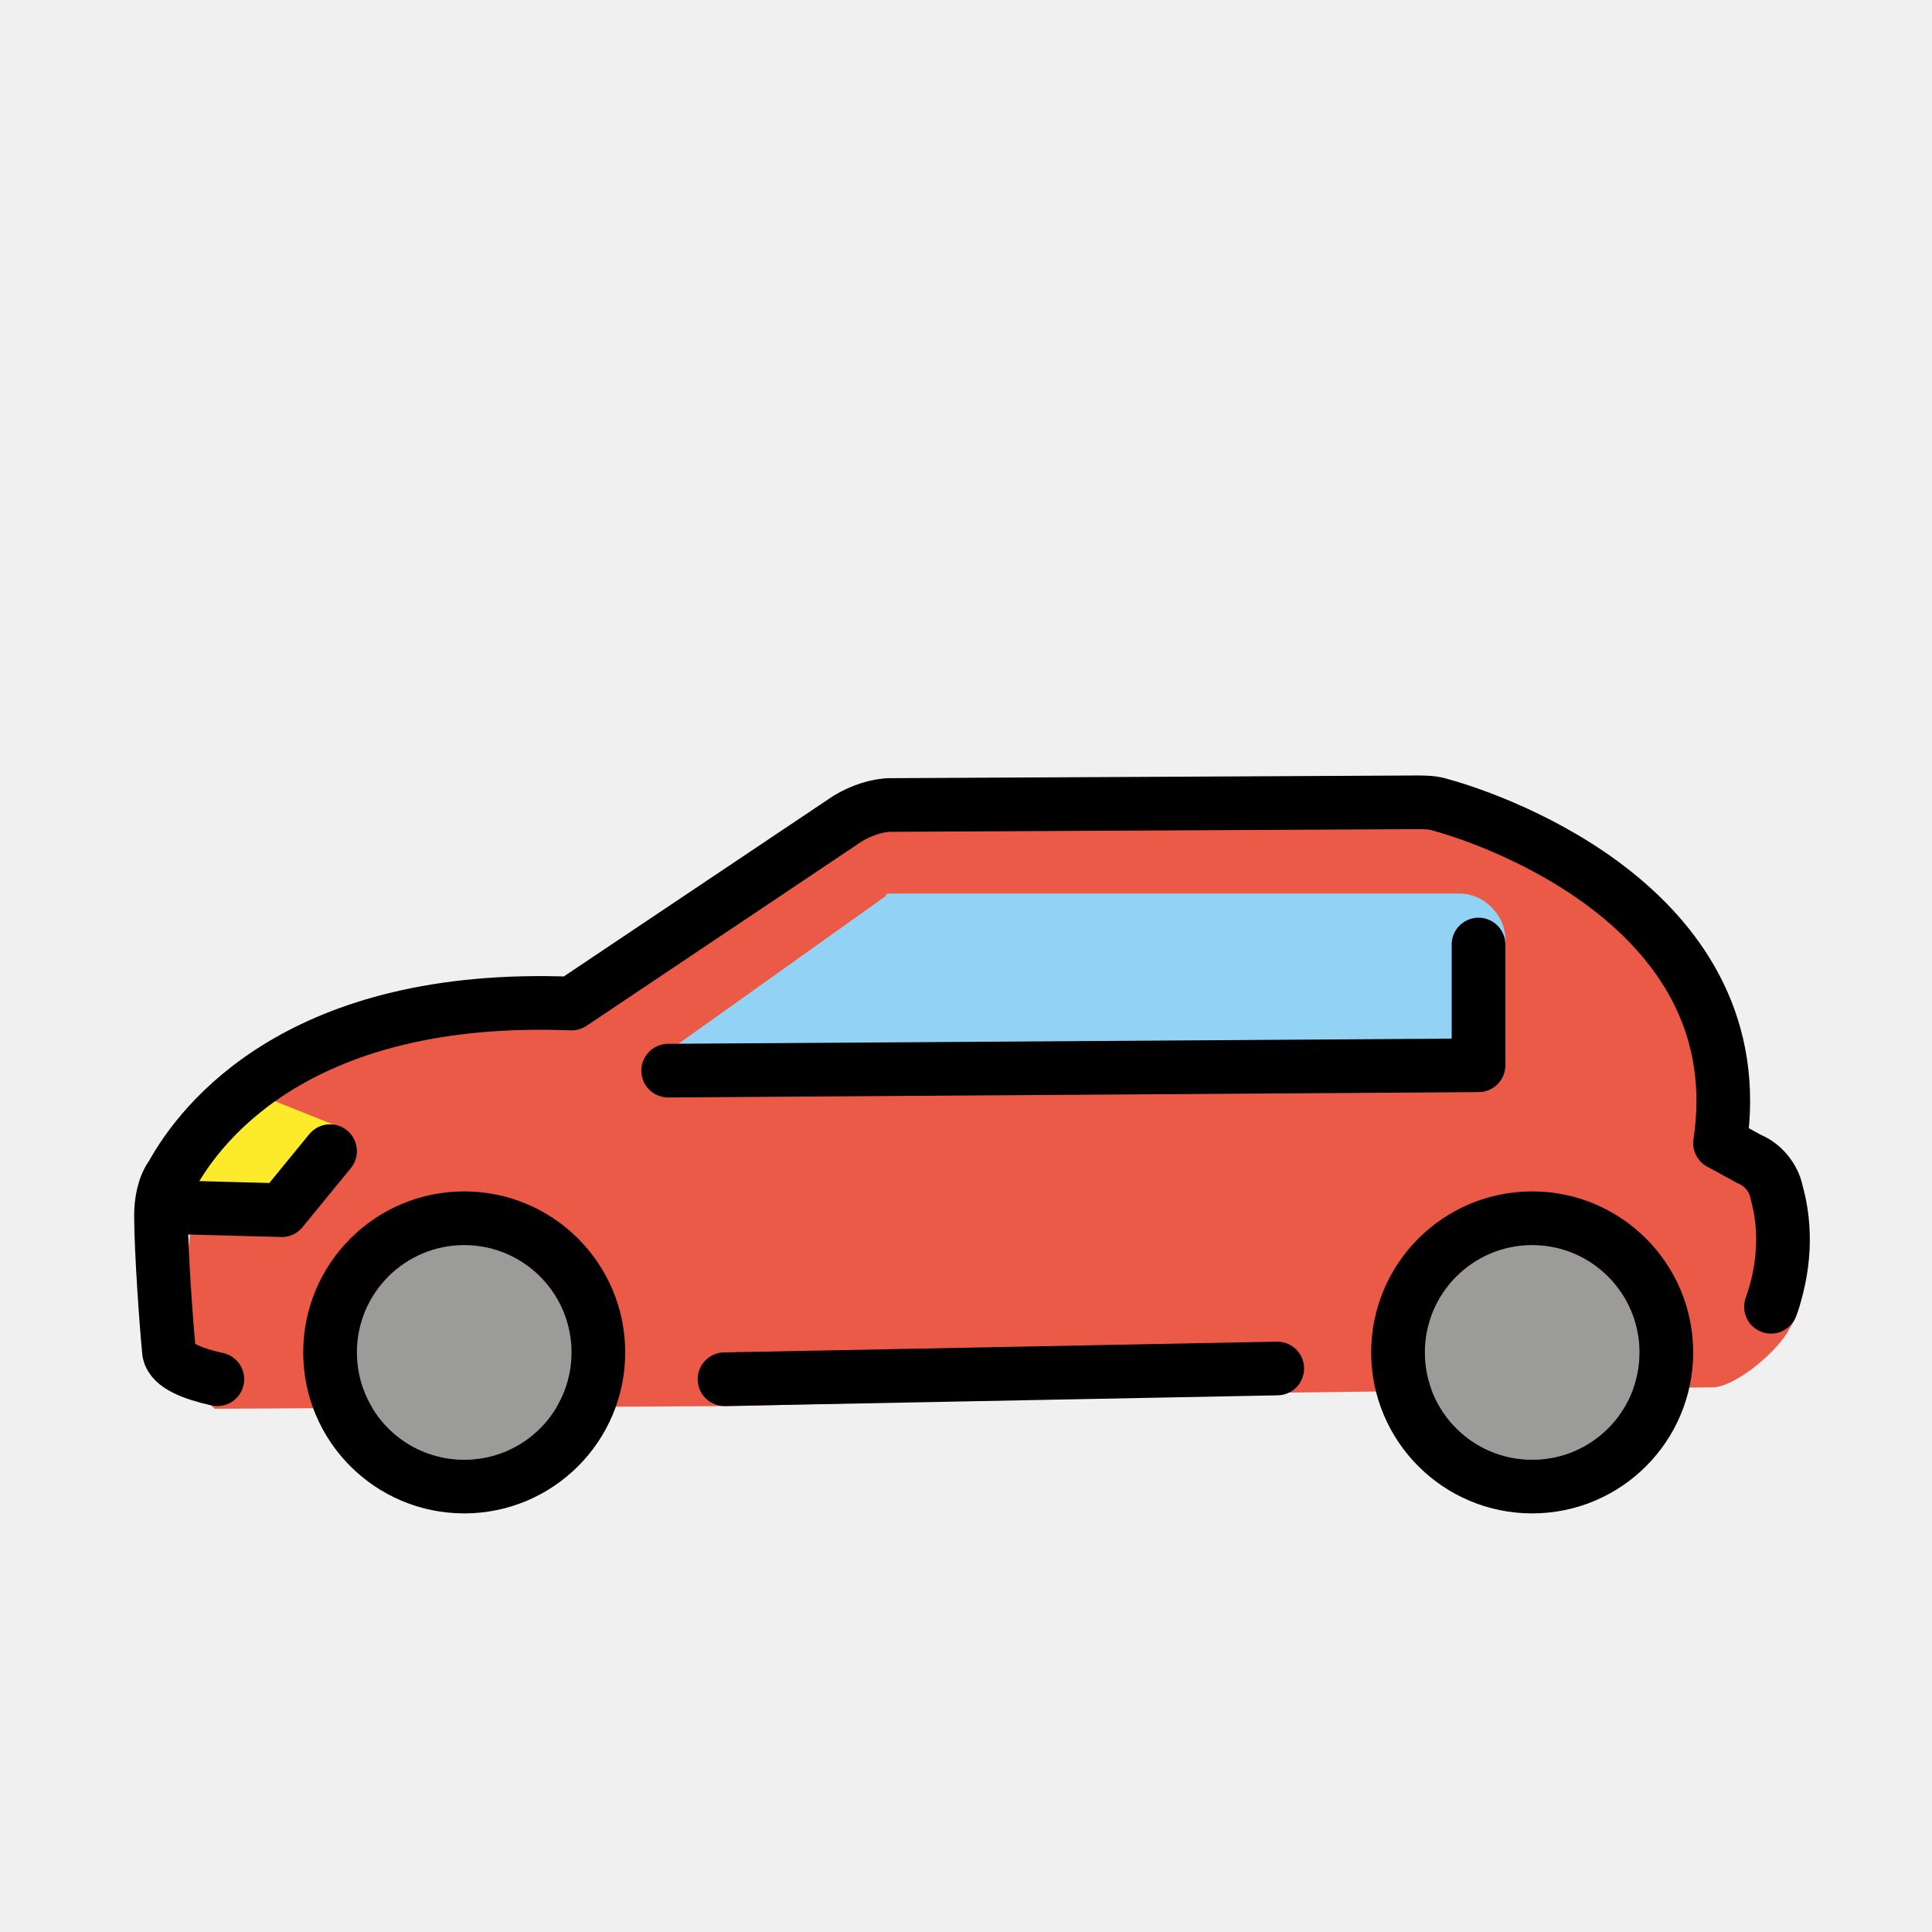
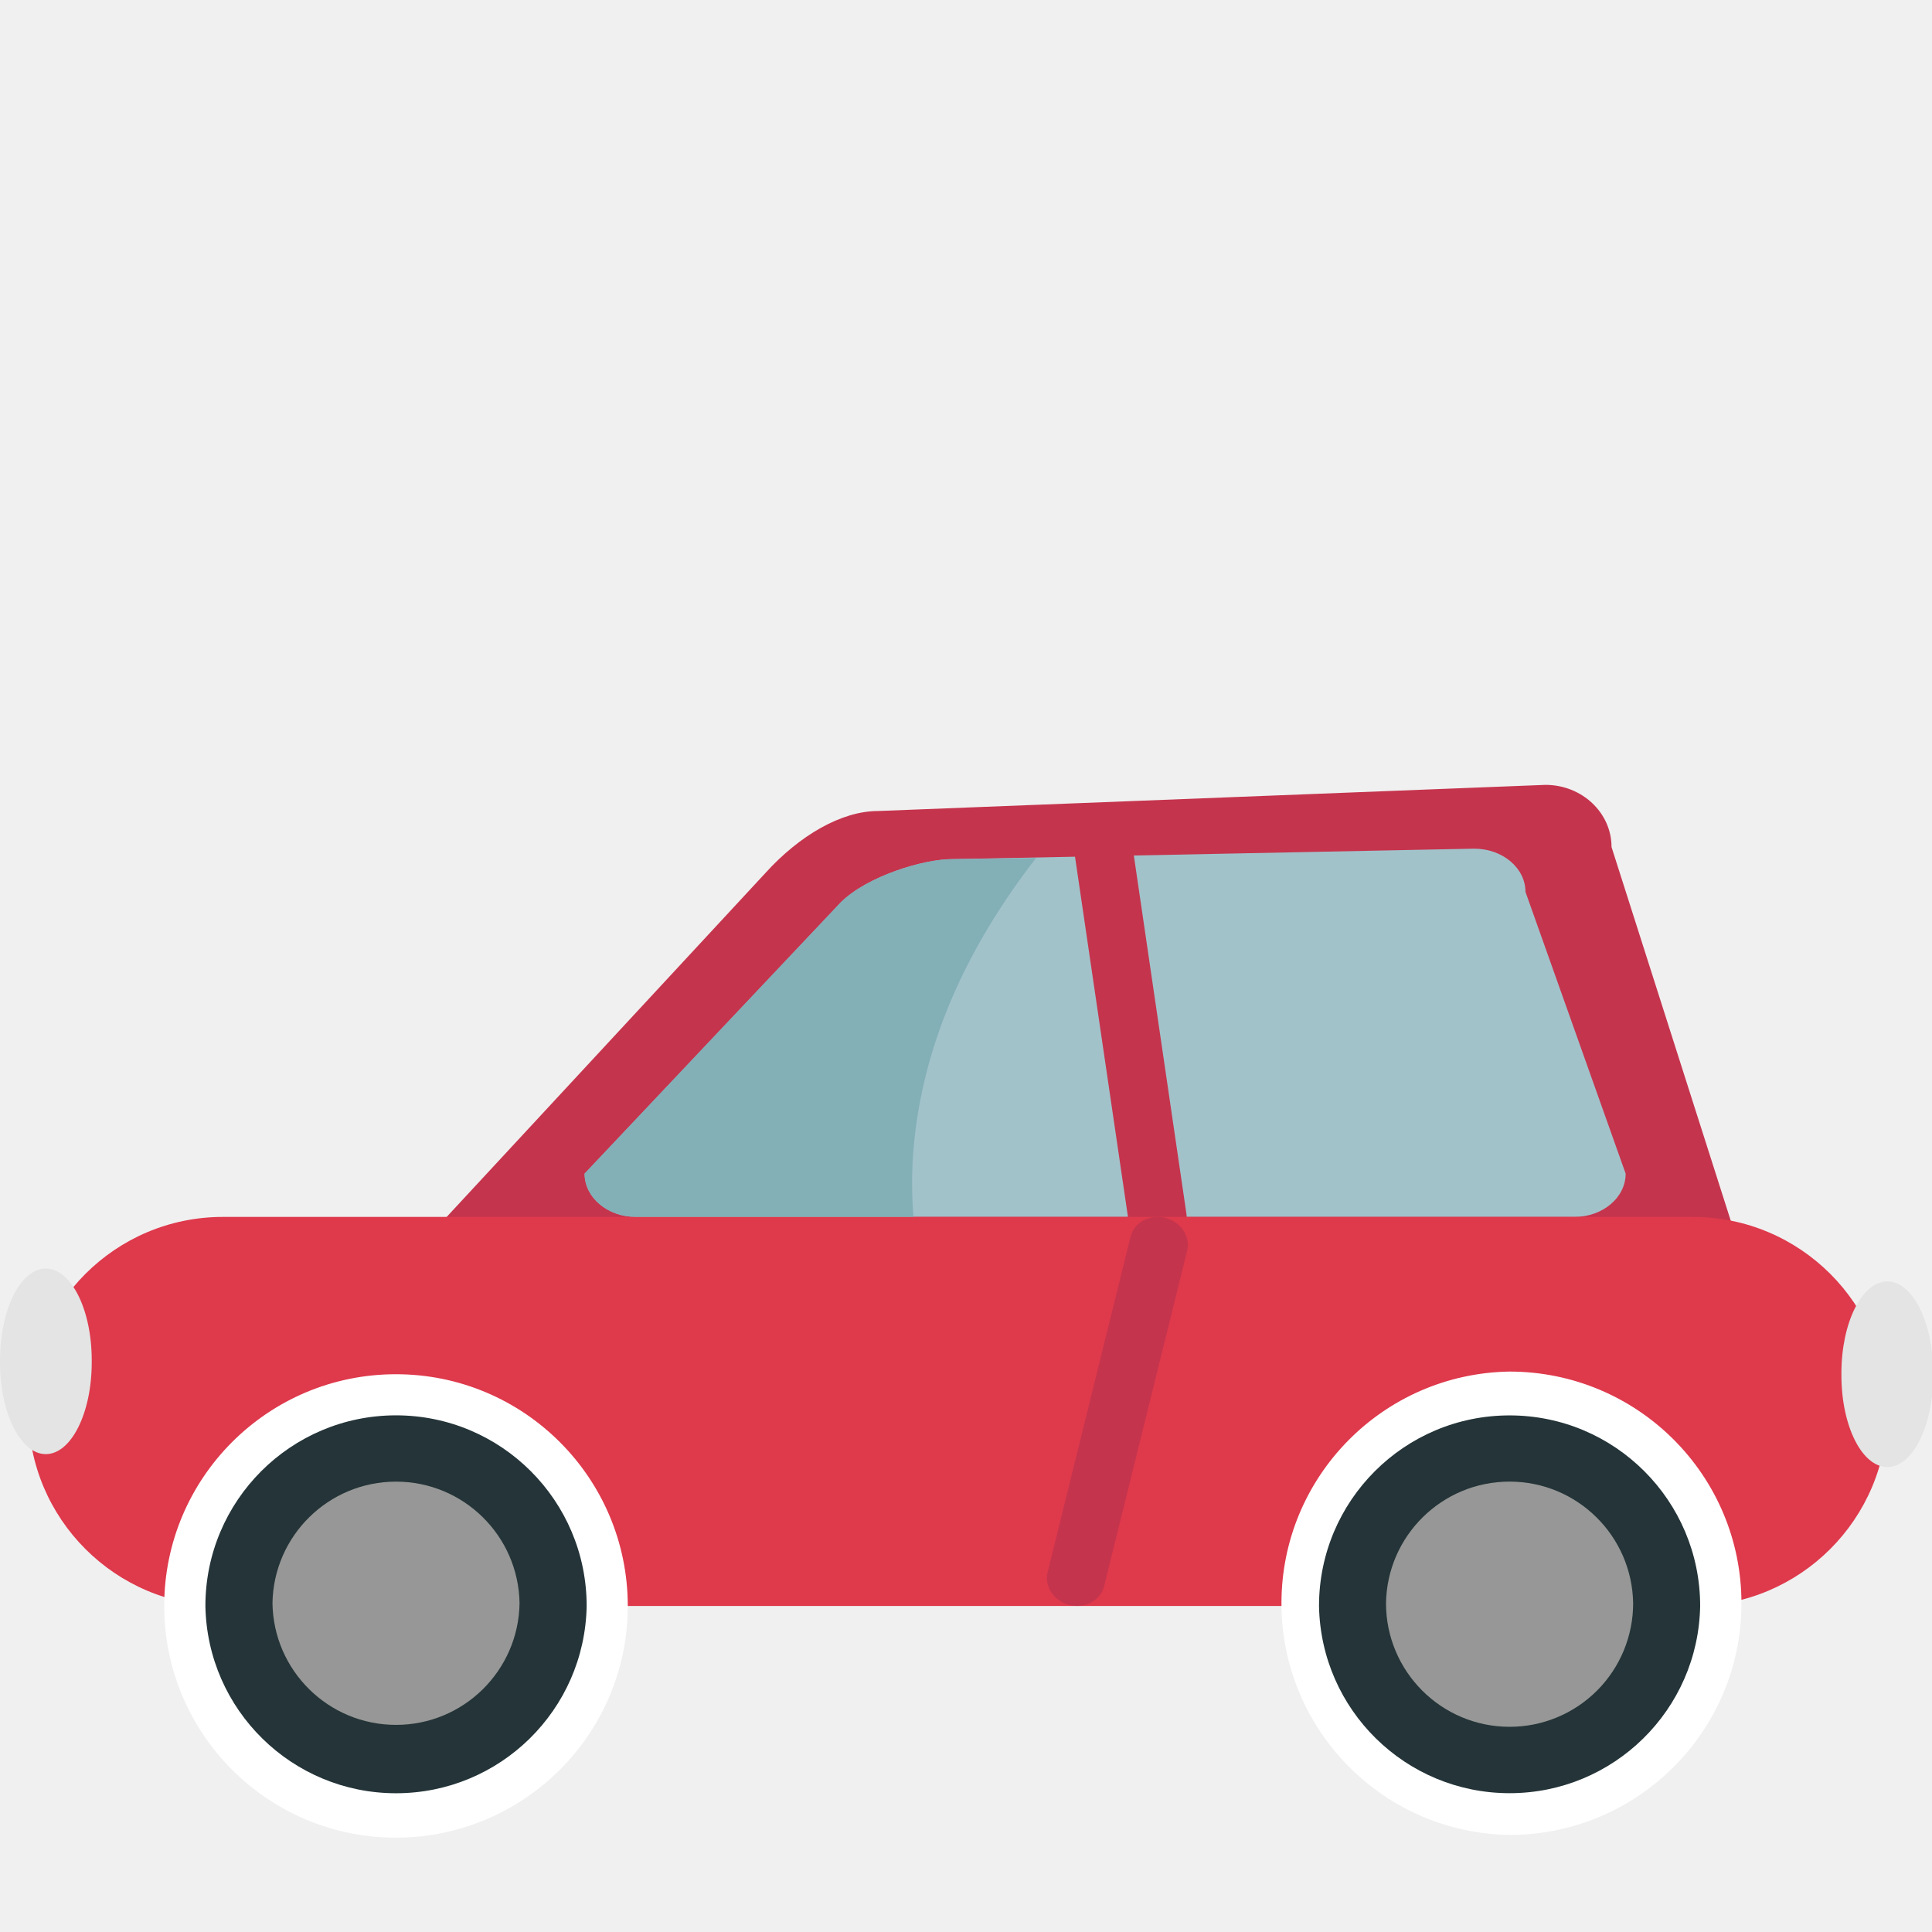
- <svg xmlns="http://www.w3.org/2000/svg" id="emoji" viewBox="0 0 72 72">
-   <g id="color">
-     <path fill="#ea5a47" stroke="none" d="M64.8,44l-1.1-0.6c-0.4-0.2-0.6-0.6-0.5-1c0.3-1.9,0.5-8.5-9.7-11.5c-0.2-0.1-0.4-0.1-0.6-0.1l-19.6,0.1 c-0.4,0-0.8,0.1-1.1,0.3l-10.3,6.9c-0.2,0.1-0.4,0.2-0.6,0.2c-1.9-0.1-3.7,0.1-5.6,0.4c-5.4,1.1-7.6,4-8.4,5.5 c-0.2,0.3-0.2,0.7-0.2,1c0.1,2.4-1.5,5.1,0.9,7.3l19.4-0.1l20.4-0.5l16.1-0.2c0.9-0.1,2.4-1.4,2.8-2.2 C68.4,46.8,65,44.1,64.8,44z" />
-     <path fill="#9b9b9a" stroke="none" d="M17.3,46.4c-2.2,0-4,1.8-4,4c0,2.2,1.8,4,4,4s4-1.8,4-4C21.3,48.2,19.5,46.4,17.3,46.4z" />
-     <path fill="#9b9b9a" stroke="none" d="M57.1,46.4c-2.2,0-4,1.8-4,4c0,2.2,1.8,4,4,4c2.2,0,4-1.8,4-4C61.1,48.2,59.3,46.4,57.1,46.4z" />
-     <path fill="#92d3f5" stroke="none" d="M56.1,39.3V35c0-0.9-0.8-1.7-1.7-1.7l0,0H33.2c-0.1,0-0.2,0-0.2,0.1l-8,5.7c-0.2,0.1-0.2,0.4-0.1,0.6 c0.1,0.1,0.2,0.2,0.3,0.2c5.6,0,27.2-0.2,30.4-0.1C55.9,39.8,56.1,39.6,56.1,39.3C56.1,39.4,56.1,39.4,56.1,39.3z" />
-     <polygon fill="#fcea2b" stroke="none" points="8.9,40.5 12.9,42.1 10.8,45 5.8,45.1" />
-   </g>
-   <g id="hair" />
-   <g id="skin" />
-   <g id="skin-shadow" />
-   <g id="line">
-     <line x1="47.6" x2="27" y1="51" y2="51.4" fill="none" stroke="#000000" stroke-linecap="round" stroke-linejoin="round" stroke-width="2" />
-     <path fill="none" stroke="#000000" stroke-linecap="round" stroke-linejoin="round" stroke-width="2" d="M8.1,51.4 c-0.9-0.2-1.7-0.5-1.8-1c-0.1-1-0.3-3.8-0.3-5.1c0-0.5,0.1-1.1,0.4-1.5c1.1-2,4.8-6.8,14.9-6.4l10.3-6.9c0.5-0.3,1.1-0.5,1.6-0.5 l19.6-0.1c0.3,0,0.6,0,0.9,0.1c2.2,0.6,11.7,4,10.4,12.6l1.1,0.6c0.5,0.2,0.9,0.7,1,1.2c0.4,1.4,0.3,2.9-0.2,4.3" />
-     <polyline fill="none" stroke="#000000" stroke-linecap="round" stroke-linejoin="round" stroke-width="2" points="24.9,39.9 55.1,39.7 55.1,35.2" />
-     <circle cx="17.3" cy="50.4" r="5" fill="none" stroke="#000000" stroke-linecap="round" stroke-linejoin="round" stroke-width="2" />
-     <circle cx="57.1" cy="50.4" r="5" fill="none" stroke="#000000" stroke-linecap="round" stroke-linejoin="round" stroke-width="2" />
-     <polyline fill="none" stroke="#000000" stroke-linecap="round" stroke-linejoin="round" stroke-width="2" points="12.3,42.9 10.5,45.1 6.8,45" />
-   </g>
+ <svg xmlns="http://www.w3.org/2000/svg" width="64" height="64" viewBox="0 0 64 64">
+   <path fill="#c5344d" d="M57.779 41.846c0 1.134-.982 2.058-2.192 2.058h-40.02c-1.21 0-2.192-.923-2.192-2.058l11.976-12.922c1.132-1.251 2.524-2.058 3.734-2.058L51.195 26c1.208 0 2.189.921 2.189 2.058l4.399 13.788" />
+   <path fill="#a2c2ca" d="M53.852 38.879c0 .791-.76 1.433-1.696 1.433h-31.09c-.937 0-1.698-.642-1.698-1.433l8.489-8.989c.878-.869 2.739-1.429 3.678-1.429l17.3-.348c.938 0 1.698.641 1.698 1.431z" />
+   <path fill="#c5344d" d="M39.3 40.195a.96.96 0 0 1-.814 1.095a.963.963 0 0 1-1.097-.816l-1.802-12.261a.97.97 0 0 1 .815-1.099a.97.97 0 0 1 1.098.816z" />
+   <path fill="#df394c" d="M62.52 46.755a6.45 6.45 0 0 1-6.447 6.446H7.383a6.444 6.444 0 0 1-6.441-6.446a6.443 6.443 0 0 1 6.441-6.443h48.689a6.446 6.446 0 0 1 6.448 6.443" />
+   <path fill="#fff" d="M20.796 53.2c0 4.234-3.439 7.675-7.685 7.675c-4.232 0-7.671-3.441-7.671-7.675a7.676 7.676 0 0 1 7.671-7.677a7.68 7.68 0 0 1 7.685 7.677m36.892-.09c0 4.238-3.441 7.675-7.686 7.675a7.676 7.676 0 0 1 0-15.35c4.244 0 7.686 3.434 7.686 7.675" />
+   <path fill="#243438" d="M19.434 53.2a6.316 6.316 0 0 1-12.63 0a6.316 6.316 0 0 1 6.311-6.315a6.317 6.317 0 0 1 6.319 6.315" />
+   <path fill="#969796" d="M17.211 53.11a4.093 4.093 0 0 1-8.185 0a4.093 4.093 0 0 1 8.185 0" />
+   <path fill="#243438" d="M56.32 53.2a6.314 6.314 0 0 1-12.626 0a6.313 6.313 0 1 1 12.626 0" />
+   <path fill="#969796" d="M54.1 53.11a4.09 4.09 0 0 1-4.096 4.093a4.097 4.097 0 0 1-4.091-4.093a4.094 4.094 0 0 1 8.187 0" />
+   <path fill="#e3e4e3" d="M3.039 45.13c0 1.679-.681 3.04-1.522 3.04C.679 48.17 0 46.809 0 45.13v-.068c0-1.681.679-3.039 1.517-3.039c.841 0 1.522 1.358 1.522 3.039zm61.001.429c0 1.677-.68 3.039-1.517 3.039c-.844 0-1.524-1.362-1.524-3.039v-.07c0-1.679.681-3.04 1.524-3.04c.837 0 1.517 1.361 1.517 3.04z" />
+   <path fill="#c5344d" d="M36.58 52.534c-.119.48-.63.763-1.153.634c-.516-.127-.842-.619-.721-1.095l2.743-11.1c.113-.476.63-.759 1.147-.632c.521.127.846.619.729 1.097l-2.745 11.09" />
+   <path fill="#83afb7" d="M30.23 38.51c.213-3.822 1.831-7.169 4.092-10.09l-2.792.039c-.939 0-2.799.56-3.678 1.429l-8.489 8.989c0 .791.761 1.433 1.698 1.433h9.196a15 15 0 0 1-.027-1.802" />
</svg>
